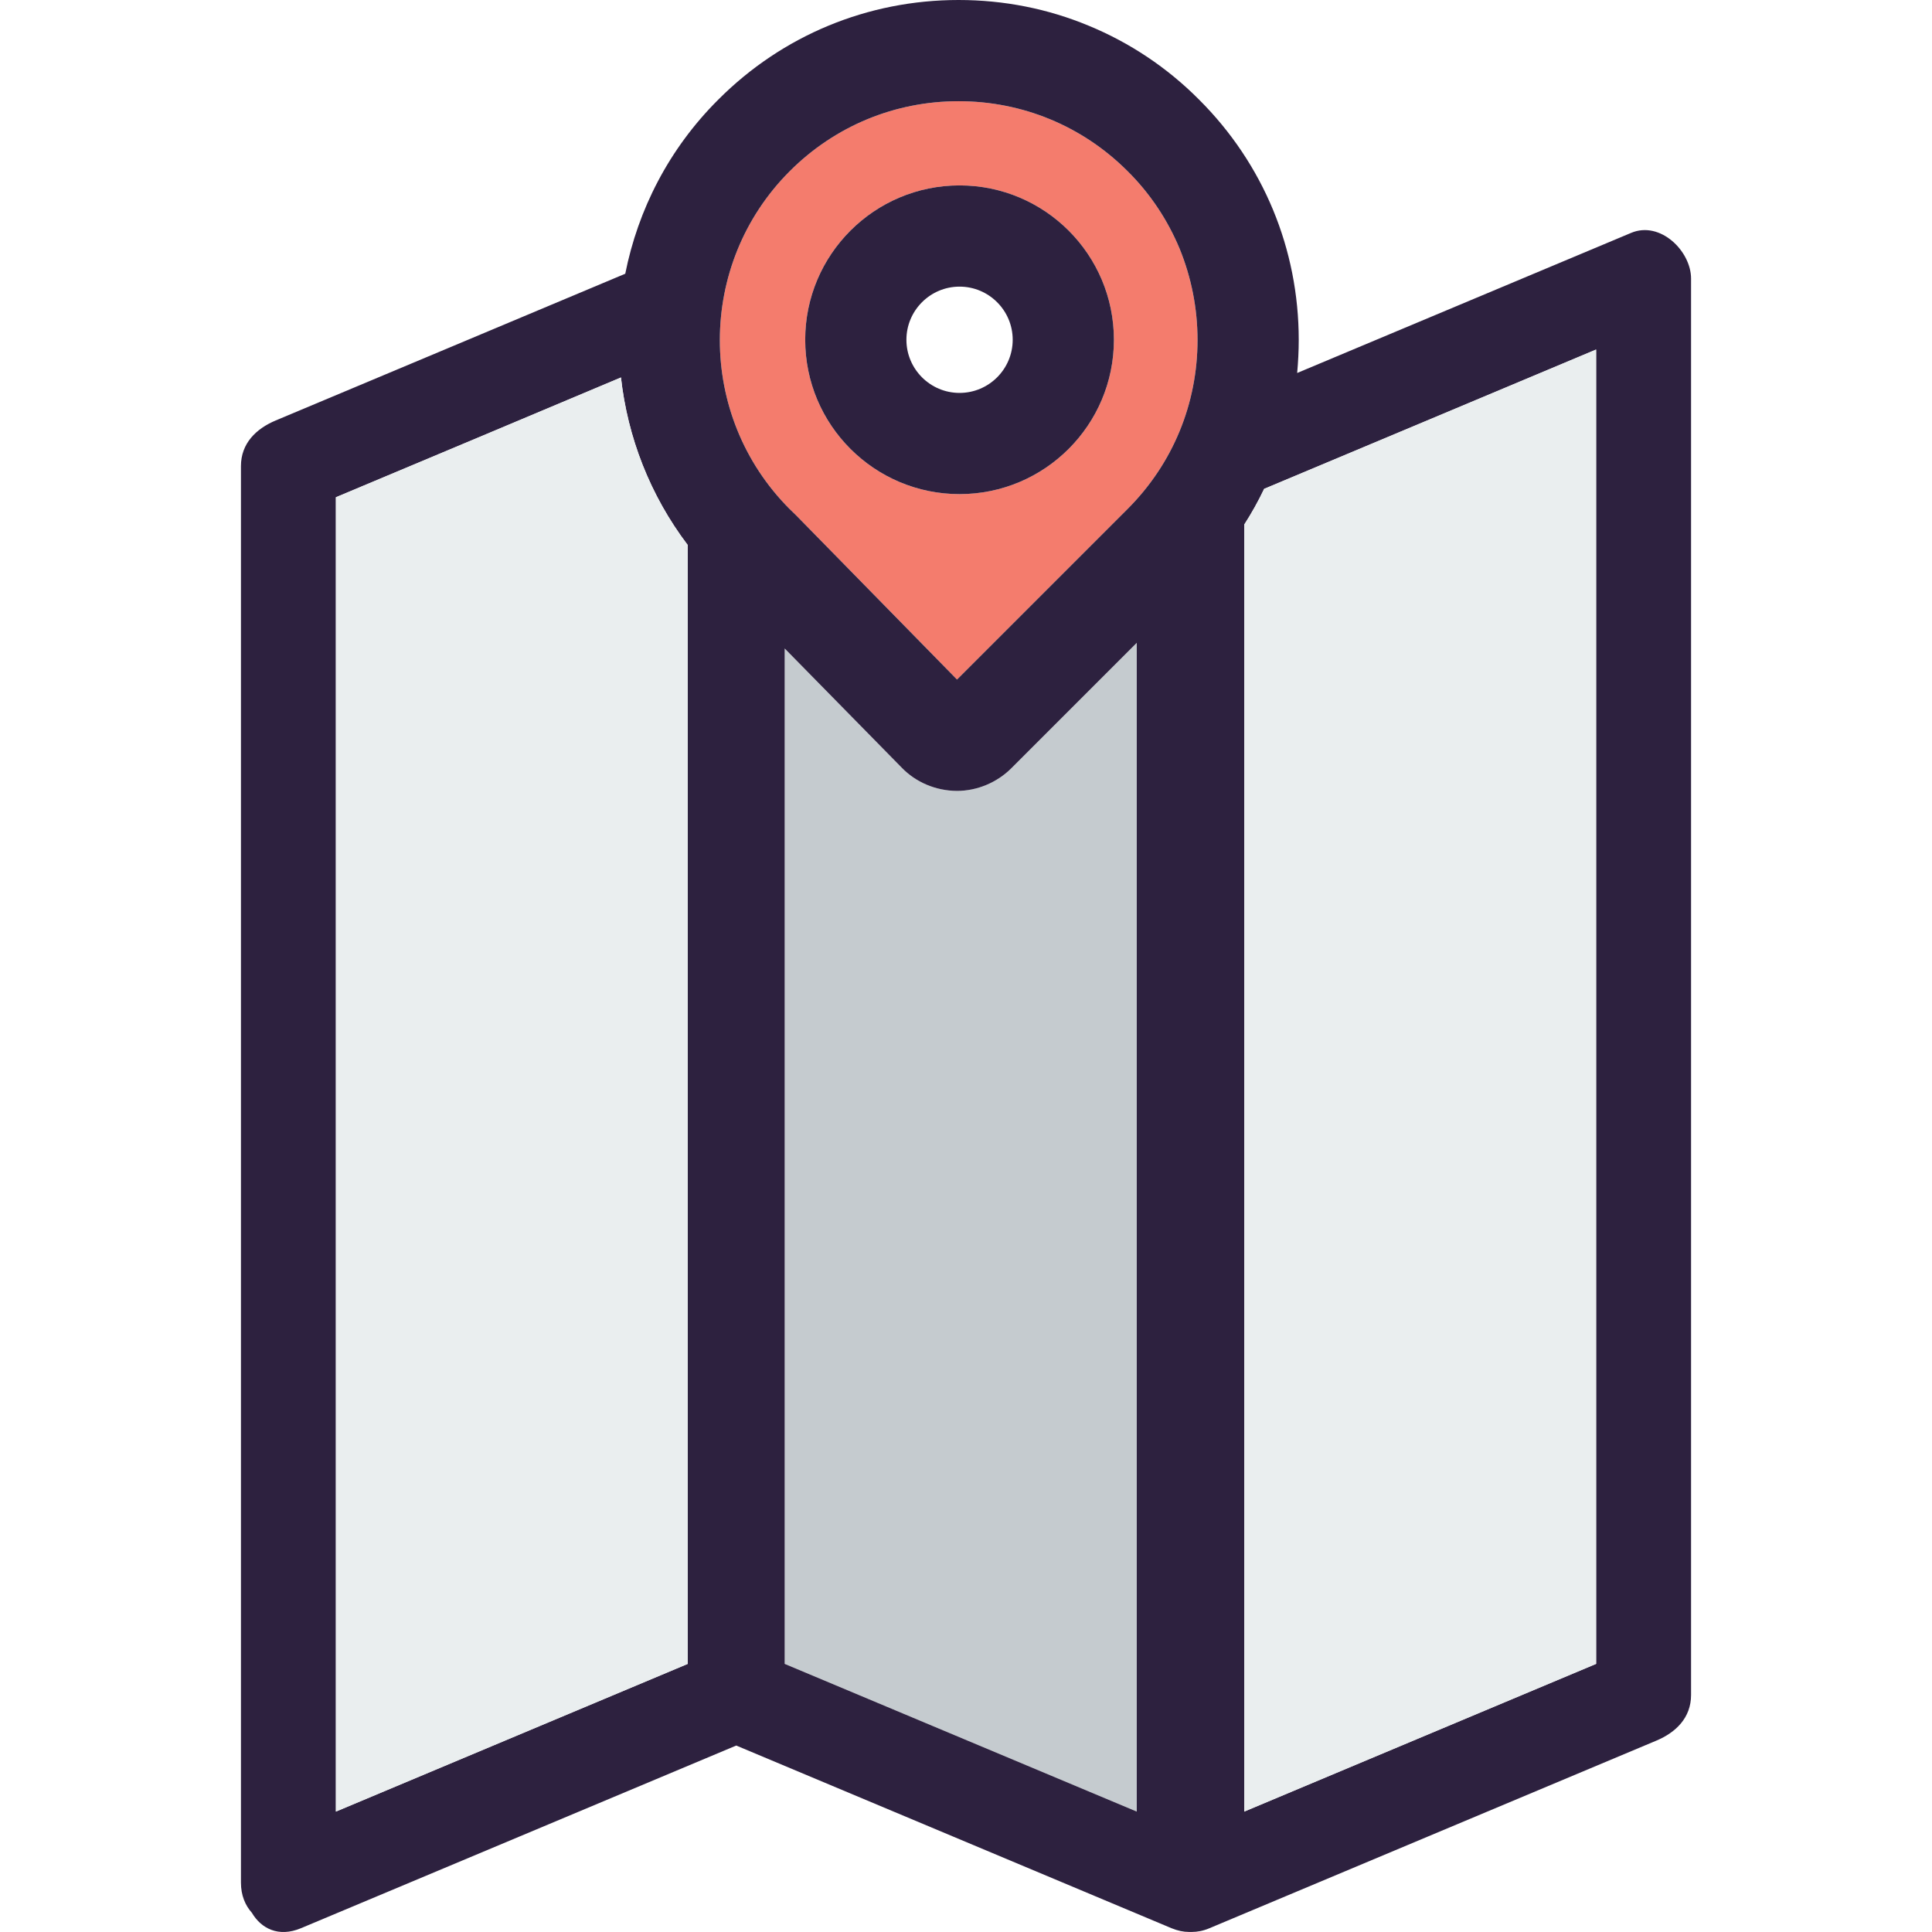
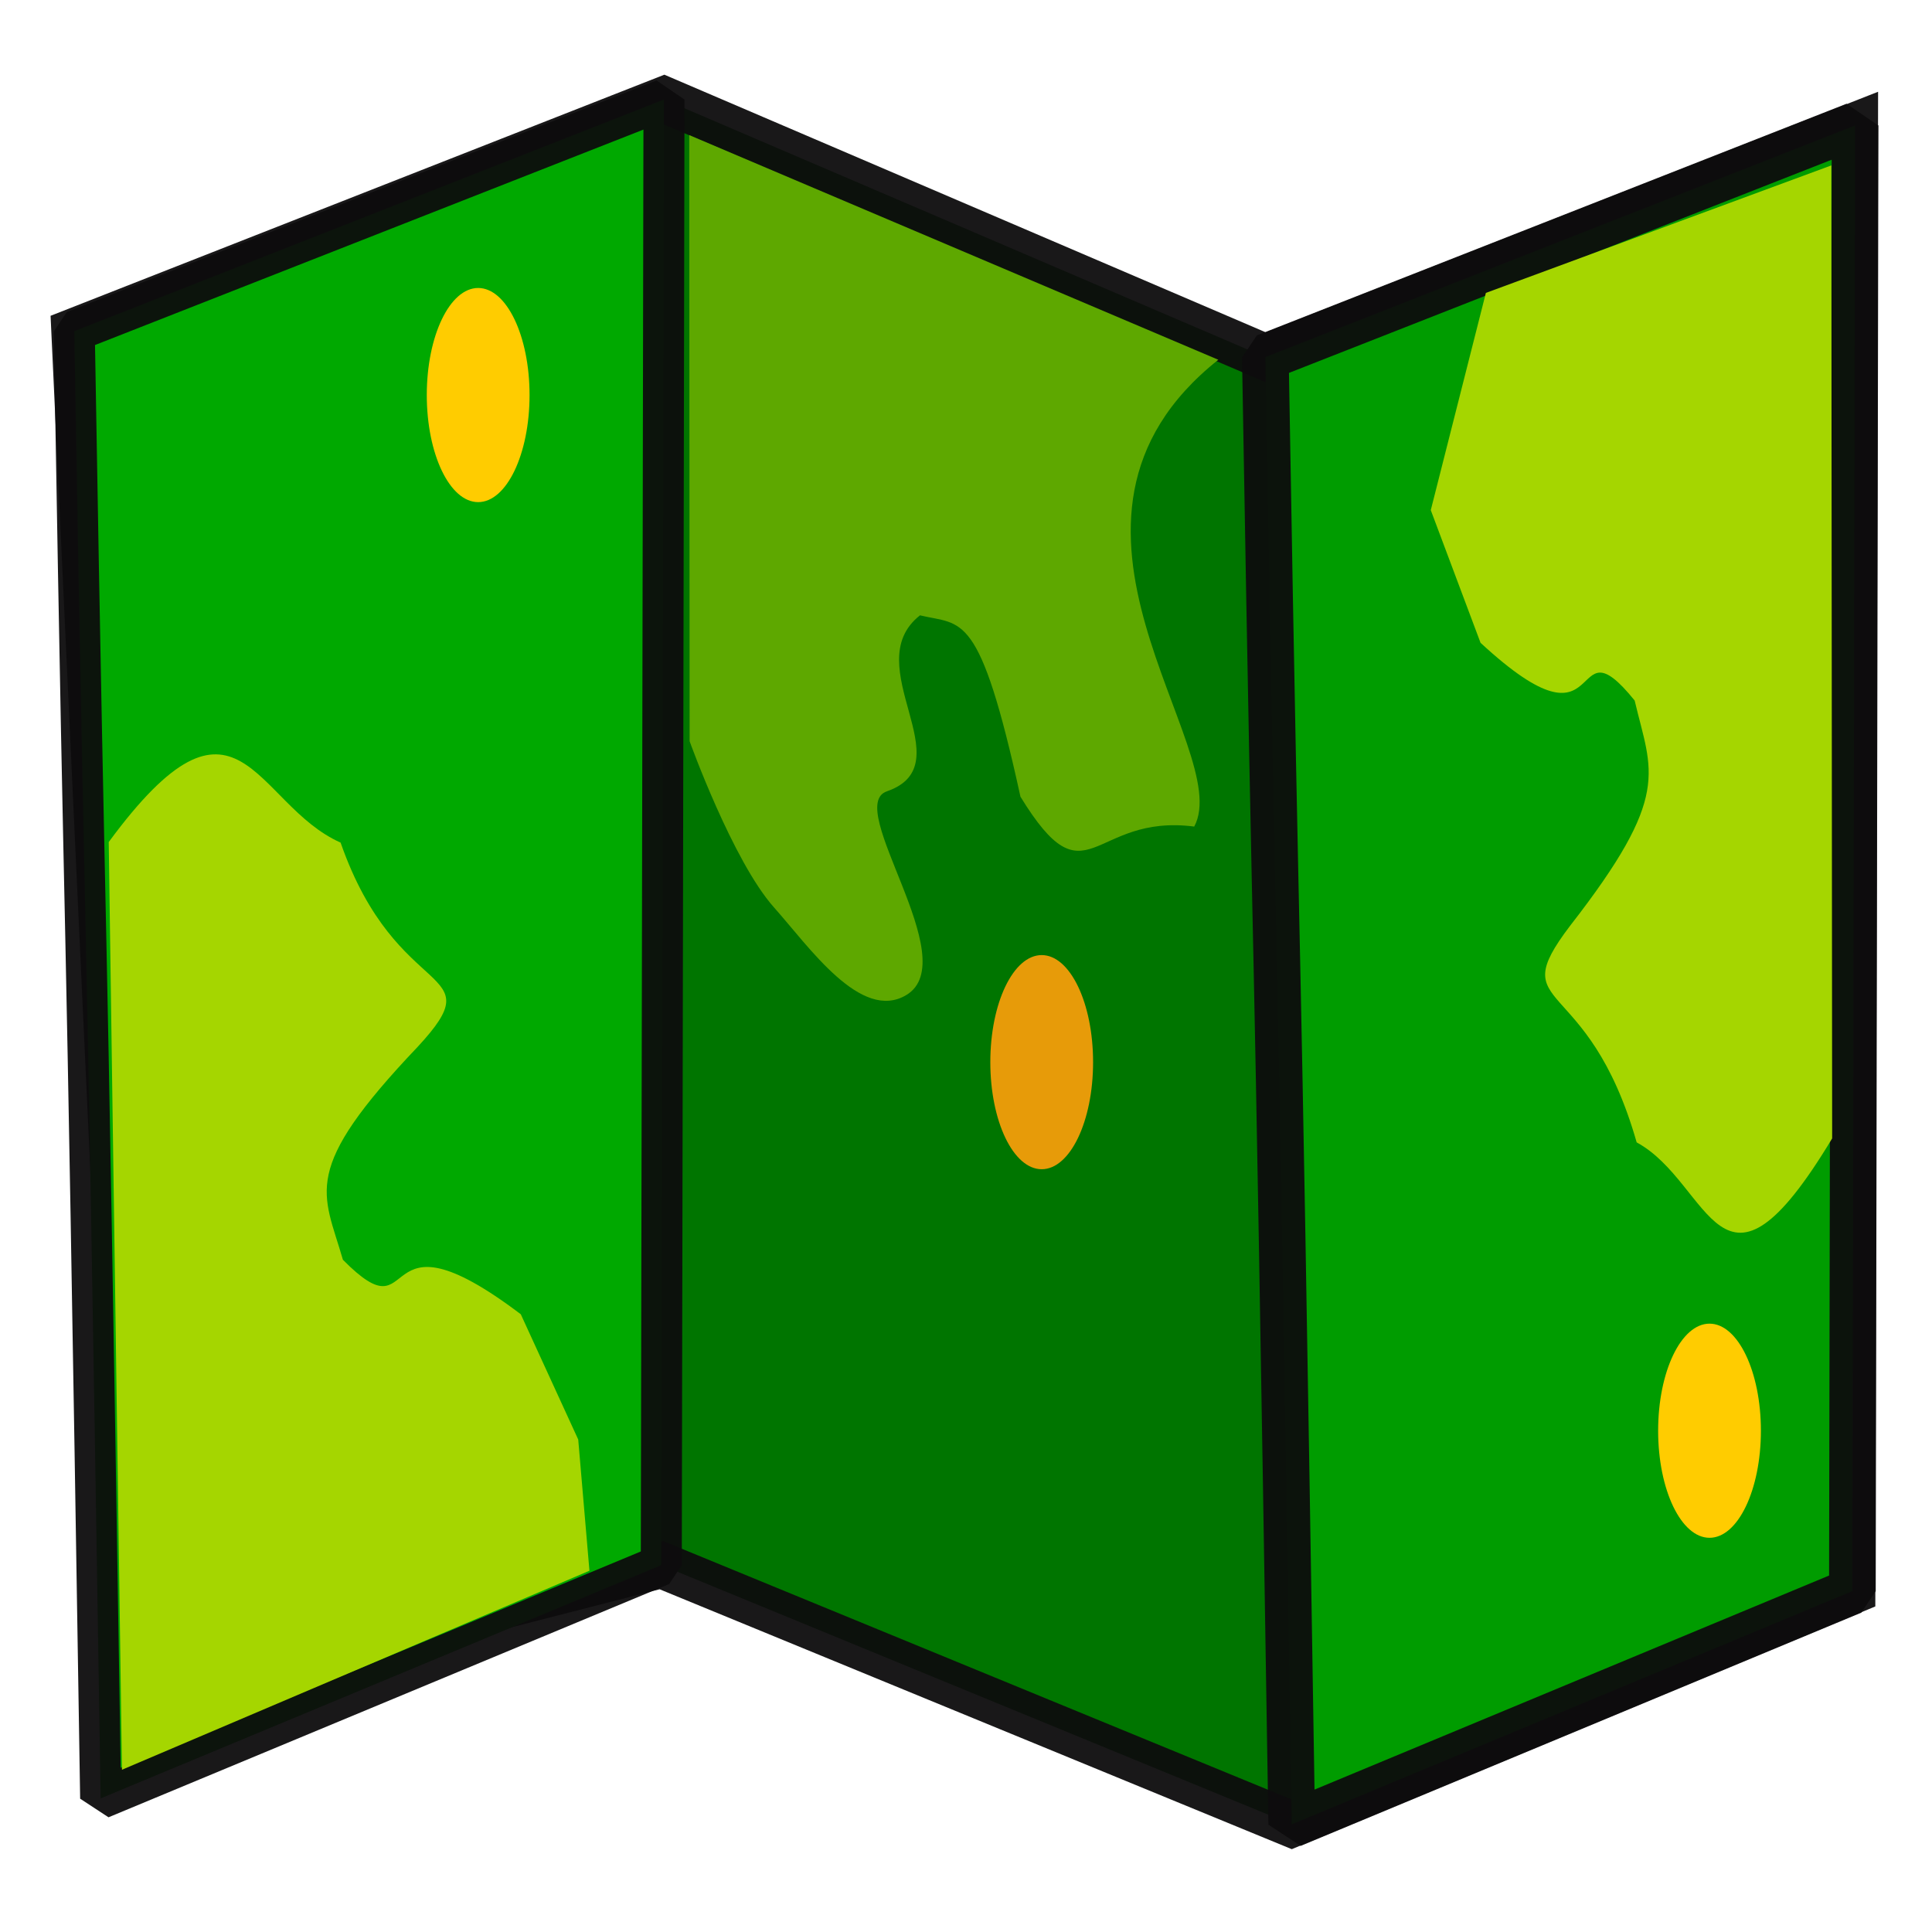
- <svg xmlns="http://www.w3.org/2000/svg" version="1.1" id="Layer_1" x="0px" y="0px" viewBox="0 0 306.365 306.365" style="enable-background:new 0 0 306.365 306.365;" xml:space="preserve">
-   <g>
-     <g>
-       <g id="XMLID_21_">
-         <g>
-           <path style="fill:#F47C6D;" d="M187.047,39.41c1.859,4.554,2.85,9.45,2.85,14.5c0,10.131-3.935,19.643-11.092,26.8      l-27.048,27.048l-25.56-26.088l-0.991-0.96c-14.748-14.779-14.748-38.79,0.031-53.569c7.157-7.157,16.669-11.092,26.769-11.092      c10.131,0,19.643,3.935,26.8,11.092C182.4,30.704,185.157,34.886,187.047,39.41z M176.637,53.879      c0-13.508-10.968-24.476-24.476-24.476s-24.476,10.968-24.476,24.476s10.968,24.476,24.476,24.476      S176.637,67.387,176.637,53.879z" />
-           <path style="fill:#C5CBCF;" d="M180.262,101.933V287.27c-18.621-7.808-37.21-15.615-55.831-23.423V102.831l18.528,18.868      c2.262,2.355,5.422,3.687,8.768,3.718c3.222,0,6.382-1.332,8.644-3.594L180.262,101.933z" />
-           <path style="fill:#2D213F;" d="M268.159,44.181v224.592c0,3.625-2.417,5.949-5.515,7.25      c-23.64,9.914-47.248,19.829-70.857,29.743c-1.022,0.434-1.952,0.589-2.788,0.589c-0.093,0-0.155,0-0.217,0      c-0.093,0-0.155,0-0.248,0c-0.868,0-1.766-0.186-2.757-0.589c-23.02-9.667-46.009-19.302-69.029-28.969      c-22.989,9.667-46.009,19.302-69.029,28.969c-3.563,1.487-6.32,0.031-7.777-2.448c-1.053-1.177-1.735-2.757-1.735-4.802V73.924      c0-3.625,2.417-5.949,5.515-7.25c18.497-7.746,36.962-15.522,55.428-23.268c2.014-10.131,6.909-19.798,14.748-27.605      C124.059,5.608,137.599,0,152.006,0c7.219,0,14.19,1.394,20.665,4.09c6.444,2.664,12.393,6.599,17.474,11.711      c10.193,10.162,15.801,23.702,15.801,38.109c0,1.766-0.093,3.501-0.248,5.236c17.629-7.405,35.289-14.81,52.949-22.214      C263.264,34.979,268.159,39.813,268.159,44.181z M253.102,263.847V55.428c-17.536,7.374-35.072,14.717-52.639,22.091      c-0.929,1.952-1.983,3.842-3.16,5.67V287.27C215.892,279.463,234.512,271.655,253.102,263.847z M189.897,53.91      c0-5.05-0.991-9.945-2.85-14.5c-1.89-4.523-4.647-8.706-8.241-12.269c-7.157-7.157-16.669-11.092-26.8-11.092      c-10.1,0-19.612,3.935-26.769,11.092c-14.779,14.779-14.779,38.79-0.031,53.569l0.991,0.96l25.561,26.087l27.048-27.048      C185.962,73.553,189.897,64.041,189.897,53.91z M180.262,287.27V101.933l-19.891,19.891c-2.262,2.262-5.422,3.594-8.644,3.594      c-3.346-0.031-6.506-1.363-8.768-3.718l-18.528-18.868v161.016C143.052,271.655,161.641,279.463,180.262,287.27z       M109.064,263.847V86.441c-6.011-7.932-9.543-17.133-10.596-26.583C83.41,66.21,68.322,72.53,53.264,78.851v208.42      C71.854,279.463,90.474,271.655,109.064,263.847z" />
-           <path style="fill:#EAEEEF;" d="M253.102,55.428v208.42c-18.59,7.808-37.21,15.615-55.8,23.423V83.188      c1.177-1.828,2.231-3.718,3.16-5.67C218.029,70.144,235.566,62.802,253.102,55.428z" />
-           <path style="fill:#2D213F;" d="M152.161,29.402c13.508,0,24.476,10.968,24.476,24.476s-10.968,24.476-24.476,24.476      s-24.476-10.968-24.476-24.476S138.652,29.402,152.161,29.402z M160.588,53.879c0-4.647-3.78-8.427-8.427-8.427      s-8.427,3.78-8.427,8.427s3.78,8.427,8.427,8.427C156.808,62.306,160.588,58.526,160.588,53.879z" />
-           <path style="fill:#EAEEEF;" d="M109.064,86.441v177.406c-18.59,7.808-37.21,15.615-55.8,23.423V78.851      C68.322,72.53,83.41,66.21,98.468,59.858C99.521,69.308,103.053,78.51,109.064,86.441z" />
-         </g>
-       </g>
-     </g>
+ <svg xmlns="http://www.w3.org/2000/svg" width="512mm" height="512mm" viewBox="0 0 512 512" version="1.1" id="svg5">
+   <defs id="defs2">
+     </defs>
+   <g id="layer1">
+     <path style="fill:#007500;stroke:#0d0c0d;stroke-width:12.166;stroke-linecap:butt;stroke-linejoin:miter;stroke-miterlimit:4;stroke-dasharray:none;stroke-opacity:0.947;fill-opacity:1" d="M 19.682,87.758 164.149,31.008 175.964,26.367 335.333,94.639 491.615,33.249 490.902,421.661 342.323,483.468 175.251,414.78 36.546,450.42 Z" id="path1212" />
+     <path style="fill:#009c00;fill-opacity:1;stroke:#0d0c0d;stroke-width:12.366;stroke-linecap:butt;stroke-linejoin:bevel;stroke-miterlimit:4;stroke-dasharray:none;stroke-opacity:0.947" d="M 335.333,94.639 491.615,33.249 490.902,421.661 342.323,483.468 C 337.757,193.514 338.792,297.833 335.333,94.639 Z" id="path1212-0" />
+     <path style="fill:#00a900;fill-opacity:1;stroke:#0d0c0d;stroke-width:10.866;stroke-linecap:butt;stroke-linejoin:bevel;stroke-miterlimit:4;stroke-dasharray:none;stroke-opacity:0.947" d="M 19.682,87.758 175.964,26.367 175.251,414.78 26.672,476.586 C 22.106,186.633 23.141,290.952 19.682,87.758 Z" id="path1212-0-5" />
+     <ellipse style="fill:#ffcc00;stroke:#529796;stroke-width:0;stroke-linecap:round;stroke-linejoin:round;stroke-miterlimit:4;stroke-dasharray:none;stroke-opacity:0.907" id="path1798" cx="126.719" cy="104.693" rx="13.617" ry="28.375" />
+     <ellipse style="fill:#ffcc00;stroke:#529796;stroke-width:0;stroke-linecap:round;stroke-linejoin:round;stroke-miterlimit:4;stroke-dasharray:none;stroke-opacity:0.907" id="path1798-0" cx="453.041" cy="379.157" rx="13.617" ry="28.375" />
+     <ellipse style="fill:#e79b09;stroke:#529796;stroke-width:0;stroke-linecap:round;stroke-linejoin:round;stroke-miterlimit:4;stroke-dasharray:none;stroke-opacity:0.907;fill-opacity:1" id="path1798-0-6" cx="276.062" cy="281.482" rx="13.617" ry="28.375" />
+     <path style="fill:#a5d600;fill-opacity:1;stroke:#e2bb30;stroke-width:0;stroke-linecap:butt;stroke-linejoin:miter;stroke-miterlimit:4;stroke-dasharray:none;stroke-opacity:1" d="m 28.814,223.151 c 34.47,-46.84 38.403,-10.089 61.444,0.146 15.06,43.096 40.864,32.077 20.436,54.117 -31.327,32.914 -25.013,38.399 -19.823,56.437 21.108,21.348 6.956,-15.969 47.142,14.441 v 0 l 15.222,33.196 2.974,34.772 -123.89,52.742" id="path1278" />
+     <path style="fill:#a5d600;fill-opacity:1;stroke:#e2bb30;stroke-width:0;stroke-linecap:butt;stroke-linejoin:miter;stroke-miterlimit:4;stroke-dasharray:none;stroke-opacity:1" d="m 485.54,301.695 c -29.864,49.612 -31.843,11.888 -51.806,1.048 -13.048,-45.645 -35.404,-33.975 -17.705,-57.319 27.141,-34.862 21.671,-40.671 17.174,-59.776 -18.288,-22.612 -6.026,16.913 -40.843,-15.296 v 0 l -13.188,-35.16 14.6,-57.568 91.544,-33.786" id="path1278-4" />
+     <path style="fill:#5ea800;fill-opacity:1;stroke:#b0bb30;stroke-width:0;stroke-linecap:butt;stroke-linejoin:miter;stroke-miterlimit:4;stroke-dasharray:none;stroke-opacity:1" d="m 322.869,95.341 c -54.034,42.904 4.704,103.173 -6.388,123.709 -27.432,-3.538 -28.248,21.107 -46.051,-7.915 -10.879,-49.738 -15.405,-45.359 -26.625,-48.063 -16.799,13.236 11.955,39.458 -8.777,46.638 -11.537,3.996 20.654,44.68 5.156,53.983 -12.016,7.213 -25.733,-12.746 -35.057,-23.208 -10.957,-12.294 -22.371,-44.051 -22.371,-44.051 L 182.652,35.803" id="path1278-6" />
  </g>
-   <g>
- </g>
-   <g>
- </g>
-   <g>
- </g>
-   <g>
- </g>
-   <g>
- </g>
-   <g>
- </g>
-   <g>
- </g>
-   <g>
- </g>
-   <g>
- </g>
-   <g>
- </g>
-   <g>
- </g>
-   <g>
- </g>
-   <g>
- </g>
-   <g>
- </g>
-   <g>
- </g>
</svg>
